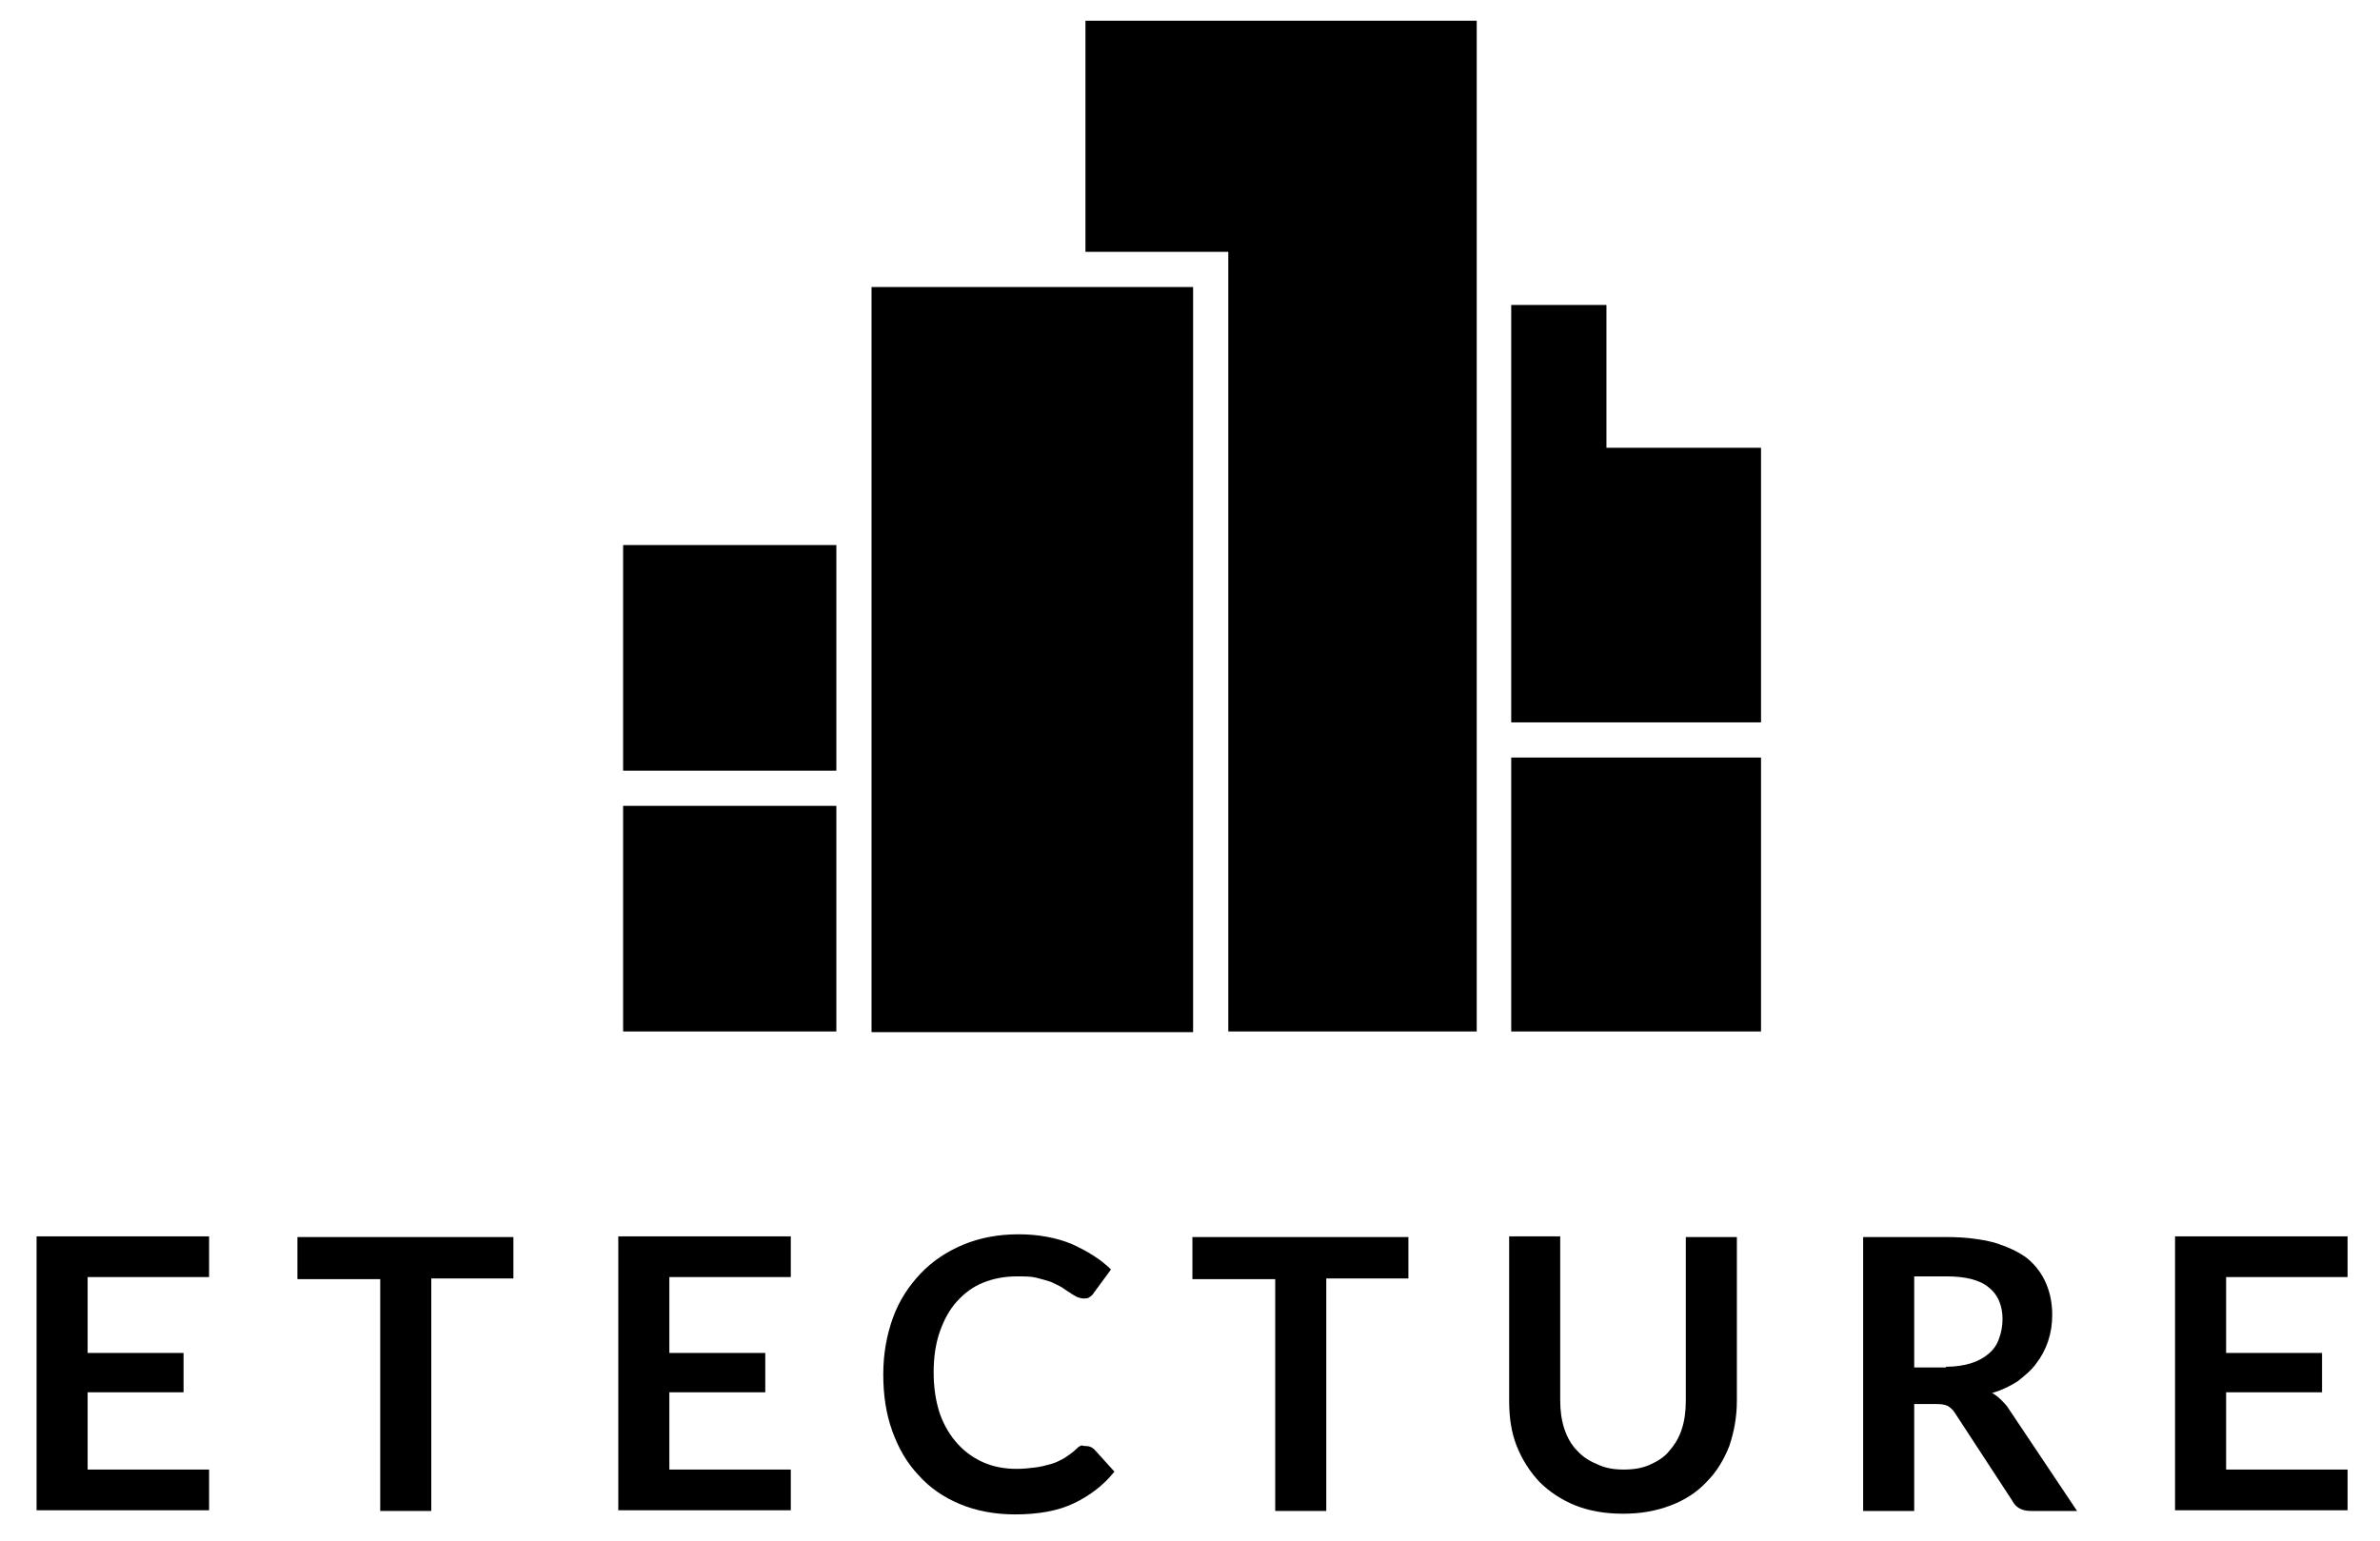
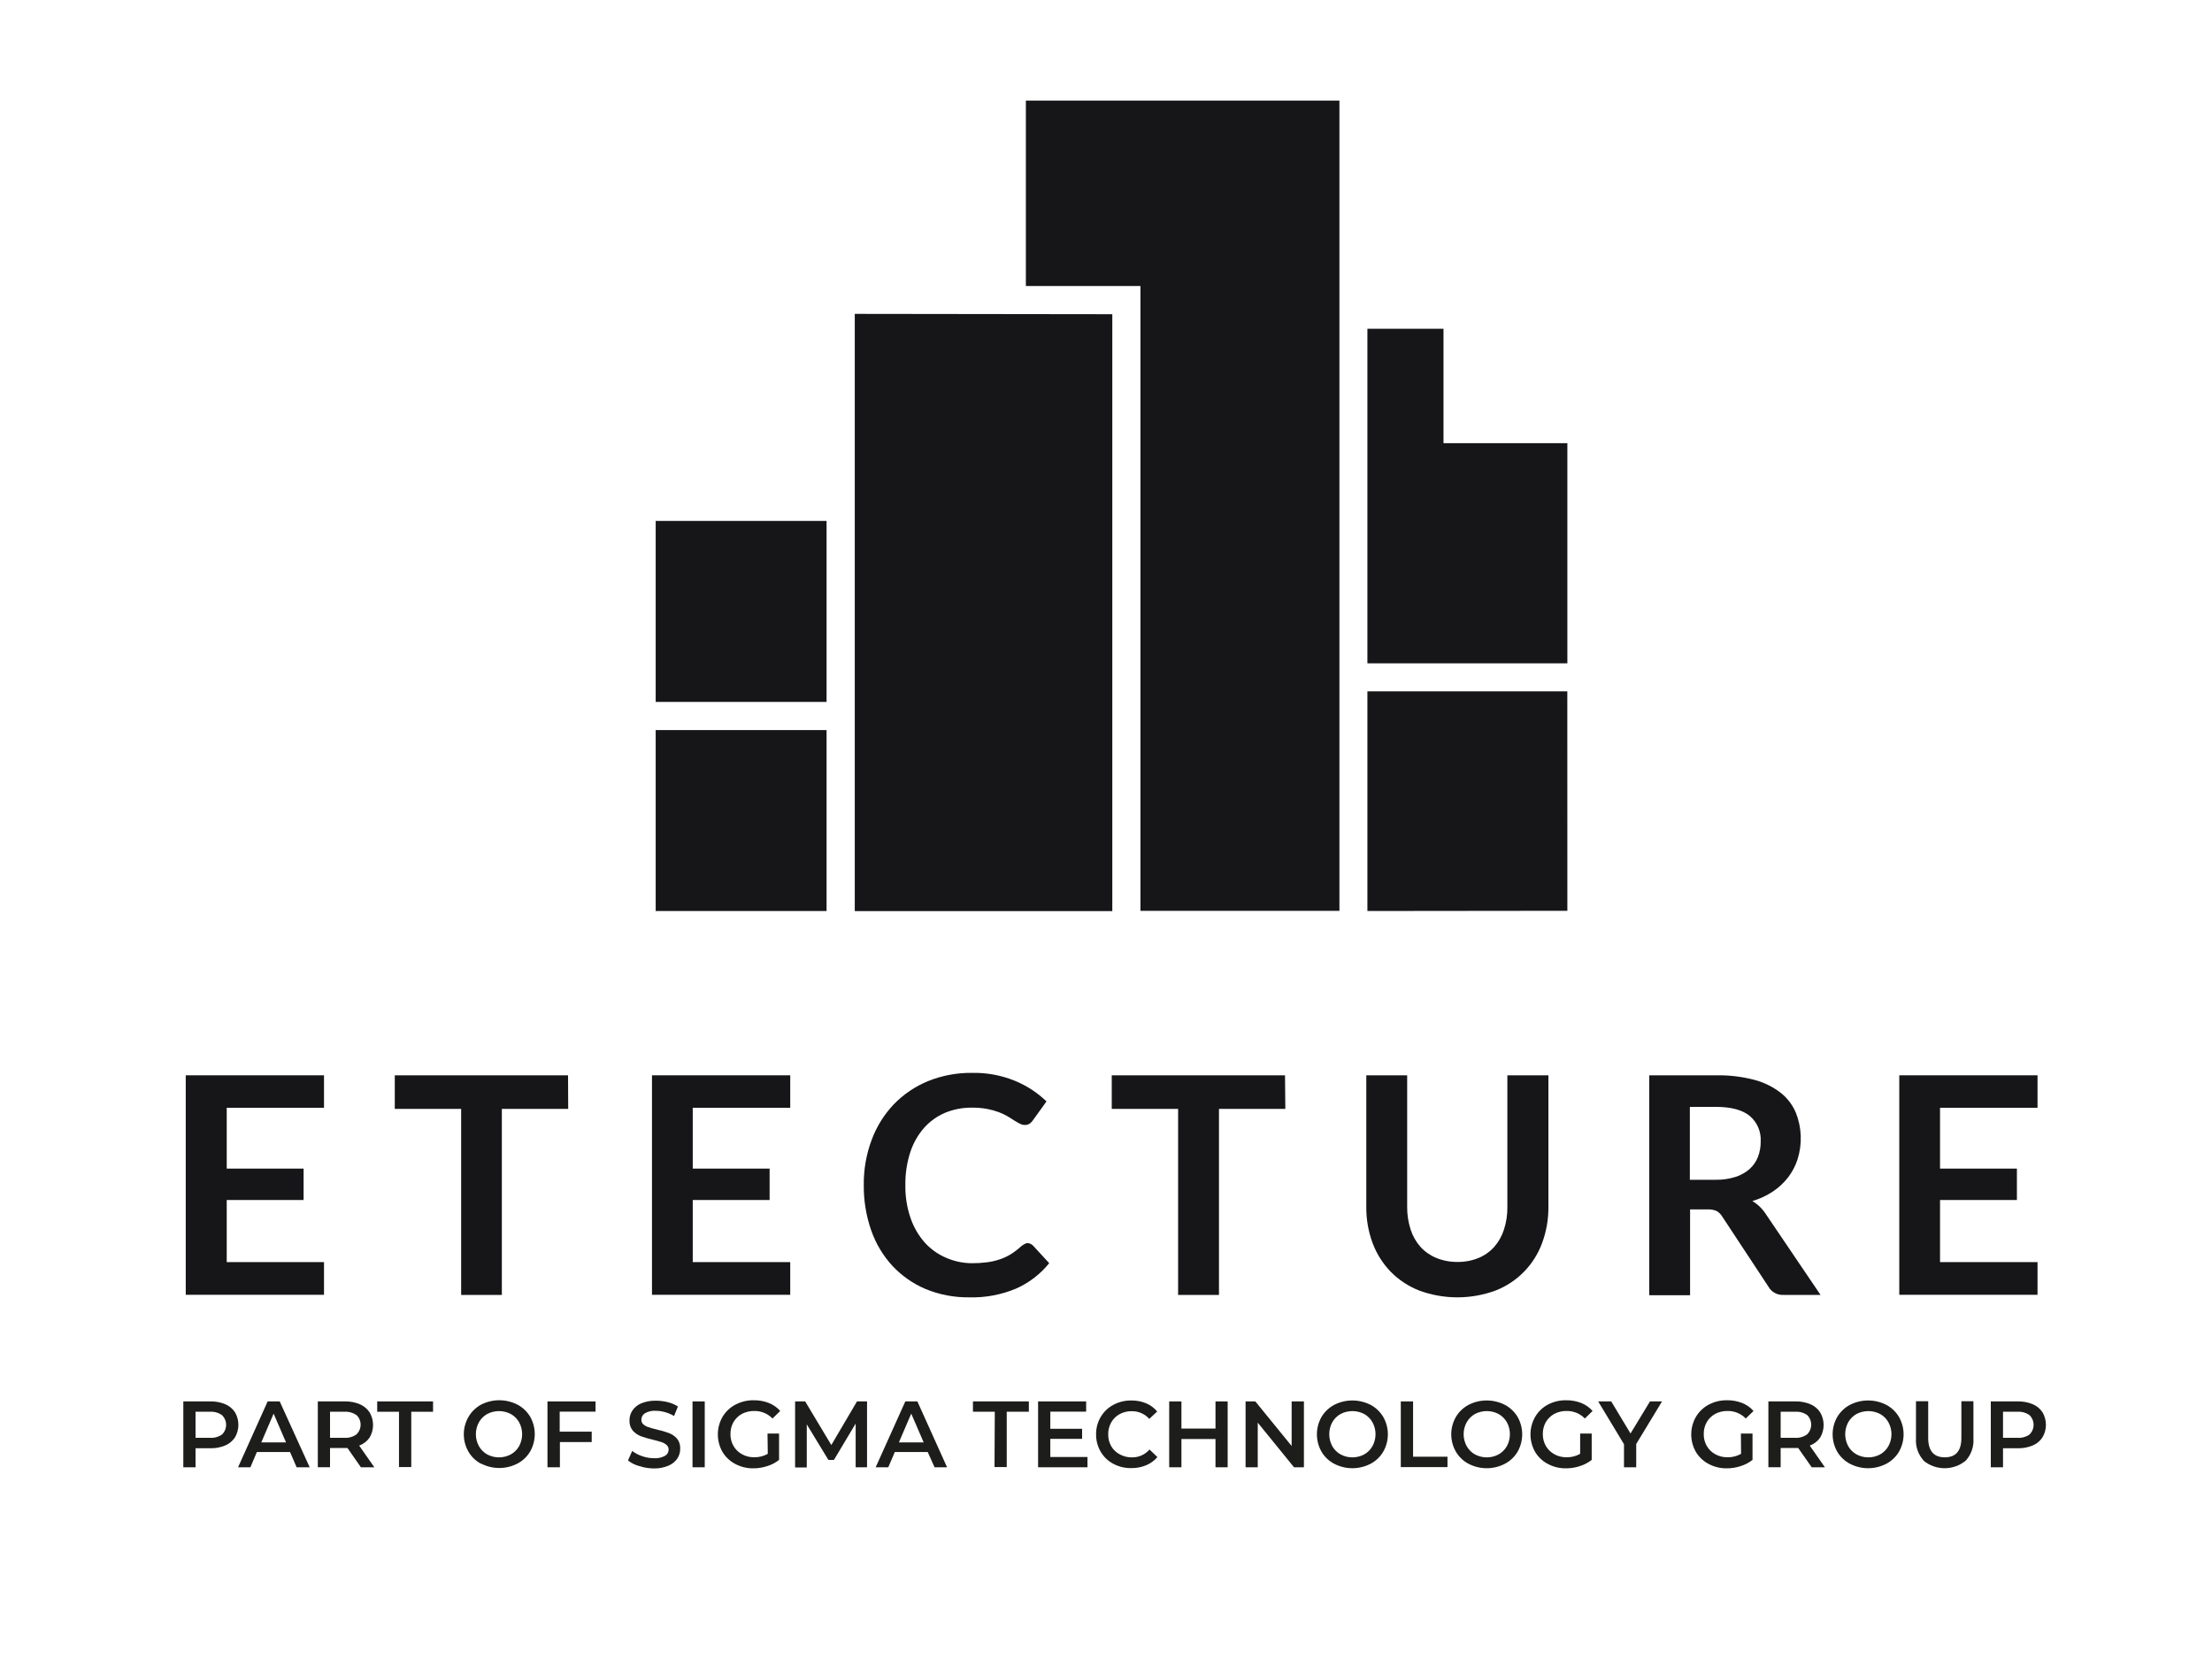
- <svg xmlns="http://www.w3.org/2000/svg" height="223.3" viewBox="0 0 344.9 223.3" width="344.9">
-   <g fill="#000" transform="translate(-46 -67.99764)">
-     <g>
-       <path d="m172.3 109.6v108h46.6v-108z" />
-       <path d="m136.3 147h30.9v32.7h-30.9z" />
-       <path d="m203.3 71v33.5h20.7v113h36v-146.5z" />
-       <path d="m301.2 177.8v39.7h-36.2v-39.7z" />
-       <path d="m265 172.7h36.2v-39.8h-22.4v-20.7h-13.8z" />
-       <path d="m136.3 184.8h30.9v32.7h-30.9z" />
-     </g>
-     <g>
-       <path d="m58.7 253.1v11h13.9v5.7h-13.9v11.2h17.6v5.9h-25v-39.7h25v5.9z" />
-       <path d="m120.5 253.3h-12v33.7h-7.4v-33.6h-12v-6.1h31.3v6z" />
-       <path d="m143 253.1v11h13.9v5.7h-13.9v11.2h17.6v5.9h-25v-39.7h25v5.9z" />
-       <path d="m203.5 277.6c.4 0 .8.2 1.1.5l2.9 3.2c-1.6 2-3.6 3.5-5.9 4.6s-5.2 1.6-8.5 1.6c-2.9 0-5.6-.5-8-1.5s-4.4-2.4-6-4.2c-1.7-1.8-2.9-3.9-3.8-6.4s-1.3-5.2-1.3-8.2.5-5.7 1.4-8.2 2.3-4.6 4-6.4 3.8-3.2 6.2-4.2 5.1-1.5 8-1.5 5.5.5 7.7 1.4c2.2 1 4.2 2.2 5.7 3.7l-2.5 3.4c-.1.2-.3.4-.6.6-.2.2-.5.2-.9.2-.3 0-.6-.1-.9-.2-.3-.2-.6-.3-1-.6-.3-.2-.8-.5-1.2-.8-.5-.3-1-.5-1.6-.8-.6-.2-1.3-.4-2.1-.6s-1.7-.2-2.8-.2c-1.8 0-3.4.3-4.9.9s-2.7 1.5-3.8 2.7-1.9 2.7-2.5 4.4-.9 3.7-.9 5.9.3 4.2.9 6c.6 1.7 1.5 3.2 2.6 4.4s2.4 2.1 3.8 2.7 3 .9 4.7.9c1 0 1.9-.1 2.7-.2s1.6-.3 2.3-.5 1.3-.5 2-.9c.6-.4 1.2-.8 1.8-1.4.2-.2.4-.3.6-.4.4.1.6.1.8.1z" />
-       <path d="m250.2 253.3h-12v33.7h-7.4v-33.6h-12v-6.1h31.3v6z" />
-       <path d="m281.3 281c1.4 0 2.7-.2 3.8-.7s2.1-1.1 2.8-2c.8-.9 1.4-1.9 1.8-3.1s.6-2.6.6-4.1v-23.8h7.4v23.7c0 2.4-.4 4.5-1.1 6.6-.8 2-1.8 3.7-3.3 5.2-1.4 1.5-3.1 2.6-5.2 3.4s-4.3 1.2-6.9 1.2-4.9-.4-6.9-1.2-3.8-2-5.2-3.4c-1.4-1.5-2.5-3.2-3.3-5.2s-1.1-4.2-1.1-6.6v-23.8h7.4v23.8c0 1.5.2 2.9.6 4.1s1 2.3 1.8 3.1c.8.9 1.7 1.5 2.9 2 1.2.6 2.5.8 3.9.8z" />
-       <path d="m347 287h-6.7c-1.3 0-2.2-.5-2.7-1.5l-8.3-12.7c-.3-.5-.7-.8-1-1-.4-.2-.9-.3-1.7-.3h-3.2v15.5h-7.4v-39.7h12.1c2.7 0 5 .3 6.9.8 1.9.6 3.5 1.3 4.8 2.3 1.2 1 2.1 2.2 2.7 3.6s.9 2.9.9 4.6c0 1.3-.2 2.6-.6 3.8s-1 2.3-1.7 3.2c-.7 1-1.7 1.8-2.7 2.6-1.1.7-2.3 1.3-3.7 1.7.5.3.9.6 1.3 1s.8.8 1.1 1.3zm-19-20.9c1.4 0 2.6-.2 3.6-.5s1.9-.8 2.6-1.4 1.2-1.3 1.5-2.2c.3-.8.5-1.8.5-2.8 0-2-.7-3.6-2-4.6-1.3-1.1-3.4-1.6-6.1-1.6h-4.7v13.2h4.6z" />
-       <path d="m368.6 253.1v11h13.9v5.7h-13.9v11.2h17.6v5.9h-25v-39.7h25v5.9z" />
-     </g>
-   </g>
+ <svg xmlns="http://www.w3.org/2000/svg" class="site-logo__image" id="Ebene_1" data-name="Ebene 1" viewBox="0 0 400 300">
+   <defs>
+     <style>.cls-1{fill:#161619;}.cls-2{fill:#1d1d1b;}</style>
+   </defs>
+   <path class="cls-1" d="M154.57,56.76v108h46.57V56.82l-46.56-.06" />
+   <rect class="cls-1" x="118.57" y="94.2" width="30.9" height="32.73" />
+   <polyline class="cls-1" points="185.51 18.19 185.51 51.72 206.23 51.72 206.23 164.71 242.21 164.71 242.21 18.19 185.51 18.19" />
+   <polyline class="cls-1" points="283.42 125.01 283.43 164.7 247.27 164.74 247.27 125.01 283.42 125.01" />
+   <polyline class="cls-1" points="247.27 119.95 283.43 119.95 283.43 80.14 261.03 80.14 261.03 59.45 247.27 59.45 247.27 119.95" />
+   <rect class="cls-1" x="118.57" y="132.02" width="30.9" height="32.72" />
+   <path class="cls-1" d="M41,200.32v11h13.9V217H41v11.23H58.59v5.91h-25V194.45h25v5.87Z" />
+   <path class="cls-1" d="M102.75,200.52h-12v33.64H83.39V200.52h-12v-6.07h31.33Z" />
+   <path class="cls-1" d="M125.27,200.32v11h13.9V217h-13.9v11.23H142.9v5.91h-25V194.45h25v5.87Z" />
+   <path class="cls-1" d="M185.74,224.79a1.5,1.5,0,0,1,1.08.47l2.91,3.16a16,16,0,0,1-5.95,4.58,20.35,20.35,0,0,1-8.47,1.6,20.12,20.12,0,0,1-7.95-1.51,17.69,17.69,0,0,1-6-4.2,18.43,18.43,0,0,1-3.83-6.43,24.08,24.08,0,0,1-1.33-8.16,22.51,22.51,0,0,1,1.43-8.19,18.81,18.81,0,0,1,4-6.42,18.28,18.28,0,0,1,6.19-4.19,20.69,20.69,0,0,1,8-1.49,19.4,19.4,0,0,1,7.7,1.43,18.22,18.22,0,0,1,5.72,3.73l-2.47,3.43a2.06,2.06,0,0,1-.56.58,1.56,1.56,0,0,1-.95.25,1.77,1.77,0,0,1-.85-.24,10.85,10.85,0,0,1-1-.57c-.35-.23-.75-.48-1.21-.76a10.74,10.74,0,0,0-1.59-.75,13.38,13.38,0,0,0-2.1-.58,14.23,14.23,0,0,0-2.76-.23,12.31,12.31,0,0,0-4.88.94,10.7,10.7,0,0,0-3.8,2.75,12.58,12.58,0,0,0-2.47,4.39,18.33,18.33,0,0,0-.88,5.92,17.41,17.41,0,0,0,.95,6,13.09,13.09,0,0,0,2.56,4.4,11,11,0,0,0,3.82,2.73,11.86,11.86,0,0,0,4.73,1,20.59,20.59,0,0,0,2.73-.17,11.59,11.59,0,0,0,2.25-.52,9.67,9.67,0,0,0,2-.92,13,13,0,0,0,1.83-1.39,3.09,3.09,0,0,1,.57-.4A1.42,1.42,0,0,1,185.74,224.79Z" />
+   <path class="cls-1" d="M232.43,200.52h-12v33.64h-7.39V200.52h-12v-6.07h31.33Z" />
+   <path class="cls-1" d="M263.52,228.2a9.87,9.87,0,0,0,3.83-.71,7.88,7.88,0,0,0,2.84-2,8.78,8.78,0,0,0,1.77-3.13,12.69,12.69,0,0,0,.62-4.12V194.45H280v23.78a18.32,18.32,0,0,1-1.14,6.55,14.6,14.6,0,0,1-8.44,8.6,20,20,0,0,1-13.76,0,14.8,14.8,0,0,1-5.18-3.41,15,15,0,0,1-3.27-5.19,18.32,18.32,0,0,1-1.14-6.55V194.45h7.39V218.2a12.92,12.92,0,0,0,.62,4.12,8.83,8.83,0,0,0,1.78,3.15,8,8,0,0,0,2.86,2A9.83,9.83,0,0,0,263.52,228.2Z" />
+   <path class="cls-1" d="M329.21,234.16h-6.67a2.93,2.93,0,0,1-2.75-1.49L311.44,220a2.94,2.94,0,0,0-1-1,3.61,3.61,0,0,0-1.66-.3h-3.16v15.52h-7.38V194.45h12.11a25.49,25.49,0,0,1,6.93.83,13.37,13.37,0,0,1,4.75,2.35,9.11,9.11,0,0,1,2.73,3.61,12.55,12.55,0,0,1,.29,8.42,10.9,10.9,0,0,1-1.7,3.24,11.64,11.64,0,0,1-2.75,2.56,13.83,13.83,0,0,1-3.72,1.73,7,7,0,0,1,1.32,1,7.28,7.28,0,0,1,1.1,1.33Zm-19-20.82a11.41,11.41,0,0,0,3.64-.52,7.15,7.15,0,0,0,2.55-1.44,5.72,5.72,0,0,0,1.5-2.19,7.5,7.5,0,0,0,.49-2.77,5.63,5.63,0,0,0-2-4.64q-2-1.62-6.08-1.62h-4.73v13.18Z" />
+   <path class="cls-1" d="M350.82,200.32v11h13.9V217h-13.9v11.23h17.63v5.91h-25V194.45h25v5.87Z" />
+   <path class="cls-2" d="M40.74,253.93a3.93,3.93,0,0,1,1.76,1.46,4.49,4.49,0,0,1,0,4.52,3.89,3.89,0,0,1-1.76,1.47,6.57,6.57,0,0,1-2.7.51H35.36v3.44H33.15V253.42H38A6.57,6.57,0,0,1,40.74,253.93Zm-.6,5.48a2.43,2.43,0,0,0,0-3.51,3.39,3.39,0,0,0-2.2-.61H35.36V260h2.58A3.45,3.45,0,0,0,40.14,259.41Z" />
+   <path class="cls-2" d="M52.45,262.57h-6l-1.17,2.76H43.05l5.35-11.91h2.18L56,265.33H53.64Zm-.73-1.74-2.24-5.2-2.23,5.2Z" />
+   <path class="cls-2" d="M65.26,265.33l-2.43-3.49H59.68v3.48H57.47V253.42h4.9a6.64,6.64,0,0,1,2.7.51,4,4,0,0,1,1.76,1.46,4.48,4.48,0,0,1,0,4.58,3.93,3.93,0,0,1-1.88,1.44l2.74,3.92Zm-.8-9.43a3.38,3.38,0,0,0-2.19-.61H59.68V260h2.59a3.33,3.33,0,0,0,2.19-.62,2.43,2.43,0,0,0,0-3.51Z" />
+   <path class="cls-2" d="M72.15,255.29H68.21v-1.87h10.1v1.87H74.37v10H72.15Z" />
+   <path class="cls-2" d="M87,264.7a5.75,5.75,0,0,1-2.29-2.19,6.29,6.29,0,0,1,0-6.28A5.88,5.88,0,0,1,87,254a7.22,7.22,0,0,1,6.57,0,5.89,5.89,0,0,1,2.3,2.18,6.39,6.39,0,0,1,0,6.3,5.82,5.82,0,0,1-2.3,2.18,7.14,7.14,0,0,1-6.57,0ZM92.38,263a3.93,3.93,0,0,0,1.5-1.5,4.55,4.55,0,0,0,0-4.3,3.93,3.93,0,0,0-1.5-1.5,4.61,4.61,0,0,0-4.29,0,3.9,3.9,0,0,0-1.49,1.5,4.48,4.48,0,0,0,0,4.3,3.9,3.9,0,0,0,1.49,1.5,4.53,4.53,0,0,0,4.29,0Z" />
+   <path class="cls-2" d="M101.21,255.27v3.62H107v1.88h-5.75v4.56H99V253.42h8.69v1.85Z" />
+   <path class="cls-2" d="M115.56,265.1a5.52,5.52,0,0,1-2-1l.76-1.72a6.11,6.11,0,0,0,1.8.94,6.33,6.33,0,0,0,2.13.37,3.59,3.59,0,0,0,2-.43,1.27,1.27,0,0,0,.66-1.12,1.07,1.07,0,0,0-.37-.84,2.49,2.49,0,0,0-.92-.52c-.38-.13-.89-.27-1.54-.43a18.23,18.23,0,0,1-2.2-.64,3.84,3.84,0,0,1-1.45-1,2.75,2.75,0,0,1-.6-1.87,3.14,3.14,0,0,1,.54-1.79,3.59,3.59,0,0,1,1.61-1.29,6.72,6.72,0,0,1,2.65-.47,8.6,8.6,0,0,1,2.14.27,5.82,5.82,0,0,1,1.82.78l-.7,1.72a6.69,6.69,0,0,0-1.63-.7,6.1,6.1,0,0,0-1.65-.24,3.43,3.43,0,0,0-2,.45,1.35,1.35,0,0,0-.63,1.17,1.05,1.05,0,0,0,.36.83,2.44,2.44,0,0,0,.93.51c.37.13.88.27,1.53.43a16,16,0,0,1,2.18.64,3.77,3.77,0,0,1,1.45,1A2.69,2.69,0,0,1,123,262a3.11,3.11,0,0,1-.54,1.78,3.63,3.63,0,0,1-1.63,1.28,6.54,6.54,0,0,1-2.65.48A8.75,8.75,0,0,1,115.56,265.1Z" />
+   <path class="cls-2" d="M125.23,253.42h2.21v11.91h-2.21Z" />
+   <path class="cls-2" d="M138.79,259.23h2.09V264a6.61,6.61,0,0,1-2.14,1.12,8,8,0,0,1-2.52.4,6.75,6.75,0,0,1-3.28-.8,5.82,5.82,0,0,1-2.3-2.18,6.39,6.39,0,0,1,0-6.3A5.85,5.85,0,0,1,133,254a6.82,6.82,0,0,1,3.3-.79,7.25,7.25,0,0,1,2.73.49,5.4,5.4,0,0,1,2.06,1.45l-1.4,1.36a4.46,4.46,0,0,0-3.28-1.36,4.66,4.66,0,0,0-2.24.52,4,4,0,0,0-1.53,1.48,4.28,4.28,0,0,0-.55,2.18,4.2,4.2,0,0,0,.55,2.15,4,4,0,0,0,1.53,1.49,4.4,4.4,0,0,0,2.22.55,4.77,4.77,0,0,0,2.45-.62Z" />
+   <path class="cls-2" d="M154.73,265.33l0-7.9L150.8,264h-1l-3.91-6.43v7.8h-2.11V253.42h1.82l4.73,7.89,4.64-7.89h1.82l0,11.91Z" />
+   <path class="cls-2" d="M167.76,262.57h-5.95l-1.18,2.76h-2.28l5.36-11.91h2.18l5.37,11.91H169Zm-.73-1.74-2.25-5.2-2.23,5.2Z" />
+   <path class="cls-2" d="M179.89,255.29h-3.95v-1.87h10.11v1.87h-4v10h-2.21Z" />
+   <path class="cls-2" d="M196.65,263.47v1.86h-8.93V253.42h8.69v1.85h-6.48v3.1h5.75v1.82h-5.75v3.28Z" />
+   <path class="cls-2" d="M201.32,264.7a5.76,5.76,0,0,1-2.28-2.18,6.07,6.07,0,0,1-.83-3.15,6,6,0,0,1,.84-3.15,5.83,5.83,0,0,1,2.28-2.18,6.69,6.69,0,0,1,3.26-.79,6.76,6.76,0,0,1,2.67.51,5.32,5.32,0,0,1,2,1.48l-1.43,1.34a4.16,4.16,0,0,0-3.18-1.39,4.44,4.44,0,0,0-2.19.53,3.86,3.86,0,0,0-1.51,1.49,4.23,4.23,0,0,0-.55,2.16,4.18,4.18,0,0,0,.55,2.16A3.8,3.8,0,0,0,202.5,263a4.44,4.44,0,0,0,2.19.54,4.12,4.12,0,0,0,3.18-1.42l1.43,1.37a5.49,5.49,0,0,1-2.05,1.48,6.83,6.83,0,0,1-2.67.51A6.67,6.67,0,0,1,201.32,264.7Z" />
+   <path class="cls-2" d="M222,253.42v11.91H219.8v-5.11h-6.16v5.11h-2.21V253.42h2.21v4.91h6.16v-4.91Z" />
+   <path class="cls-2" d="M235.79,253.42v11.91H234l-6.56-8.07v8.07h-2.2V253.42H227l6.57,8.06v-8.06Z" />
+   <path class="cls-2" d="M241.27,264.7a5.77,5.77,0,0,1-2.3-2.19,6.35,6.35,0,0,1,0-6.28,5.91,5.91,0,0,1,2.3-2.19,7.22,7.22,0,0,1,6.57,0,5.86,5.86,0,0,1,2.29,2.18,6.33,6.33,0,0,1,0,6.3,5.79,5.79,0,0,1-2.29,2.18,7.14,7.14,0,0,1-6.57,0ZM246.7,263a3.9,3.9,0,0,0,1.49-1.5,4.48,4.48,0,0,0,0-4.3,3.9,3.9,0,0,0-1.49-1.5,4.61,4.61,0,0,0-4.29,0,3.93,3.93,0,0,0-1.5,1.5,4.55,4.55,0,0,0,0,4.3,3.93,3.93,0,0,0,1.5,1.5,4.53,4.53,0,0,0,4.29,0Z" />
+   <path class="cls-2" d="M253.31,253.42h2.22v10h6.22v1.88h-8.44Z" />
+   <path class="cls-2" d="M265.56,264.7a5.75,5.75,0,0,1-2.29-2.19,6.29,6.29,0,0,1,0-6.28,5.88,5.88,0,0,1,2.29-2.19,7.22,7.22,0,0,1,6.57,0,5.89,5.89,0,0,1,2.3,2.18,6.39,6.39,0,0,1,0,6.3,5.82,5.82,0,0,1-2.3,2.18,7.14,7.14,0,0,1-6.57,0ZM271,263a4,4,0,0,0,1.5-1.5,4.55,4.55,0,0,0,0-4.3,4,4,0,0,0-1.5-1.5,4.61,4.61,0,0,0-4.29,0,3.9,3.9,0,0,0-1.49,1.5,4.48,4.48,0,0,0,0,4.3,3.9,3.9,0,0,0,1.49,1.5,4.53,4.53,0,0,0,4.29,0Z" />
+   <path class="cls-2" d="M285.74,259.23h2.09V264a6.61,6.61,0,0,1-2.14,1.12,8,8,0,0,1-2.52.4,6.75,6.75,0,0,1-3.28-.8,5.82,5.82,0,0,1-2.3-2.18,6.39,6.39,0,0,1,0-6.3A5.85,5.85,0,0,1,279.9,254a6.82,6.82,0,0,1,3.3-.79,7.25,7.25,0,0,1,2.73.49,5.4,5.4,0,0,1,2.06,1.45l-1.4,1.36a4.46,4.46,0,0,0-3.28-1.36,4.66,4.66,0,0,0-2.24.52,4,4,0,0,0-1.53,1.48,4.28,4.28,0,0,0-.55,2.18,4.2,4.2,0,0,0,.55,2.15,4,4,0,0,0,1.53,1.49,4.4,4.4,0,0,0,2.22.55,4.77,4.77,0,0,0,2.45-.62Z" />
+   <path class="cls-2" d="M295.88,261.12v4.21h-2.21v-4.17L289,253.42h2.36l3.49,5.8,3.52-5.8h2.18Z" />
+   <path class="cls-2" d="M314.81,259.23h2.1V264a6.66,6.66,0,0,1-2.15,1.12,7.91,7.91,0,0,1-2.52.4,6.78,6.78,0,0,1-3.28-.8,5.88,5.88,0,0,1-2.3-2.18,6.39,6.39,0,0,1,0-6.3A5.91,5.91,0,0,1,309,254a6.83,6.83,0,0,1,3.31-.79,7.2,7.2,0,0,1,2.72.49,5.32,5.32,0,0,1,2.06,1.45l-1.4,1.36a4.45,4.45,0,0,0-3.28-1.36,4.66,4.66,0,0,0-2.24.52,4,4,0,0,0-1.53,1.48,4.28,4.28,0,0,0-.55,2.18,4.2,4.2,0,0,0,.55,2.15,4,4,0,0,0,1.53,1.49,4.43,4.43,0,0,0,2.22.55,4.77,4.77,0,0,0,2.45-.62Z" />
+   <path class="cls-2" d="M327.61,265.33l-2.44-3.49H322v3.48h-2.22V253.42h4.9a6.6,6.6,0,0,1,2.7.51,3.93,3.93,0,0,1,1.76,1.46,4.48,4.48,0,0,1,0,4.58,3.93,3.93,0,0,1-1.88,1.44l2.74,3.92Zm-.8-9.43a3.39,3.39,0,0,0-2.2-.61H322V260h2.58a3.34,3.34,0,0,0,2.2-.62,2.45,2.45,0,0,0,0-3.51Z" />
+   <path class="cls-2" d="M334.53,264.7a5.77,5.77,0,0,1-2.3-2.19,6.35,6.35,0,0,1,0-6.28,5.91,5.91,0,0,1,2.3-2.19,7.22,7.22,0,0,1,6.57,0,5.86,5.86,0,0,1,2.29,2.18,6.33,6.33,0,0,1,0,6.3,5.79,5.79,0,0,1-2.29,2.18,7.14,7.14,0,0,1-6.57,0ZM340,263a3.9,3.9,0,0,0,1.49-1.5,4.48,4.48,0,0,0,0-4.3,3.9,3.9,0,0,0-1.49-1.5,4.61,4.61,0,0,0-4.29,0,3.93,3.93,0,0,0-1.5,1.5,4.55,4.55,0,0,0,0,4.3,3.93,3.93,0,0,0,1.5,1.5,4.53,4.53,0,0,0,4.29,0Z" />
+   <path class="cls-2" d="M347.85,264.11a5.4,5.4,0,0,1-1.38-4v-6.72h2.21v6.63q0,3.51,3,3.51t3-3.51v-6.63h2.18v6.72a5.44,5.44,0,0,1-1.37,4,6,6,0,0,1-7.68,0Z" />
+   <path class="cls-2" d="M367.59,253.93a3.88,3.88,0,0,1,1.76,1.46,4.43,4.43,0,0,1,0,4.52,3.83,3.83,0,0,1-1.76,1.47,6.55,6.55,0,0,1-2.69.51h-2.69v3.44H360V253.42h4.9A6.55,6.55,0,0,1,367.59,253.93Zm-.6,5.48a2.43,2.43,0,0,0,0-3.51,3.39,3.39,0,0,0-2.2-.61h-2.58V260h2.58A3.45,3.45,0,0,0,367,259.41Z" />
</svg>
